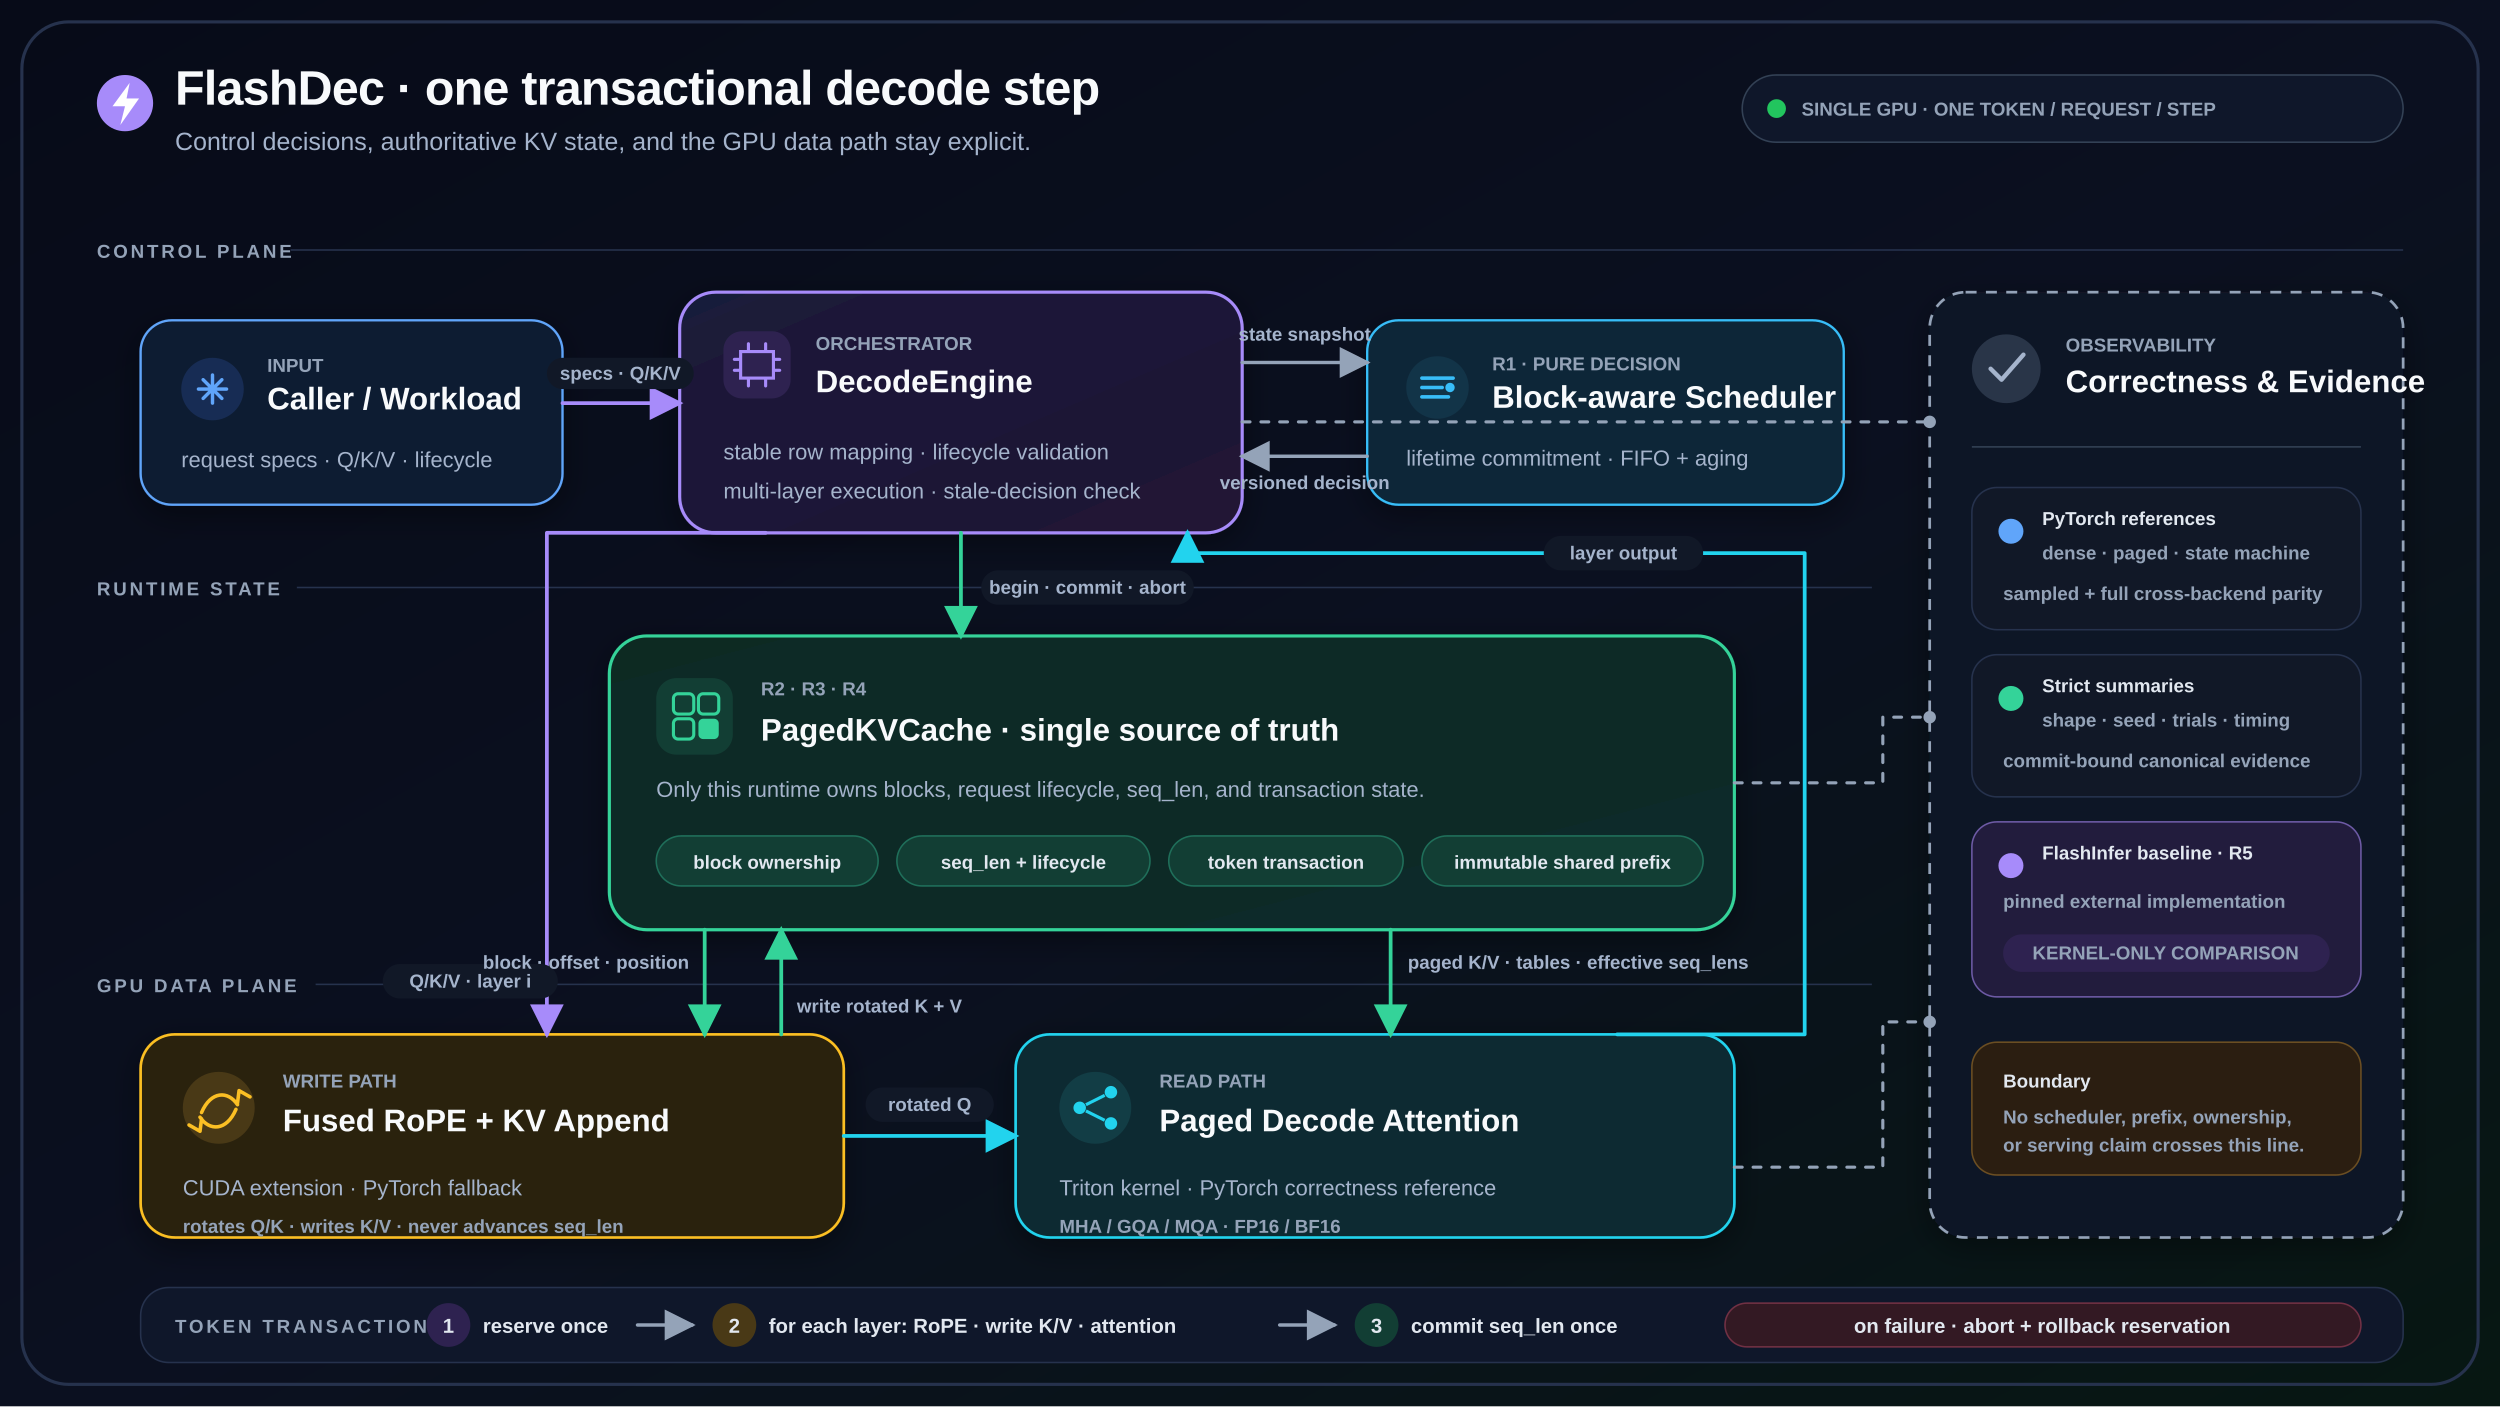
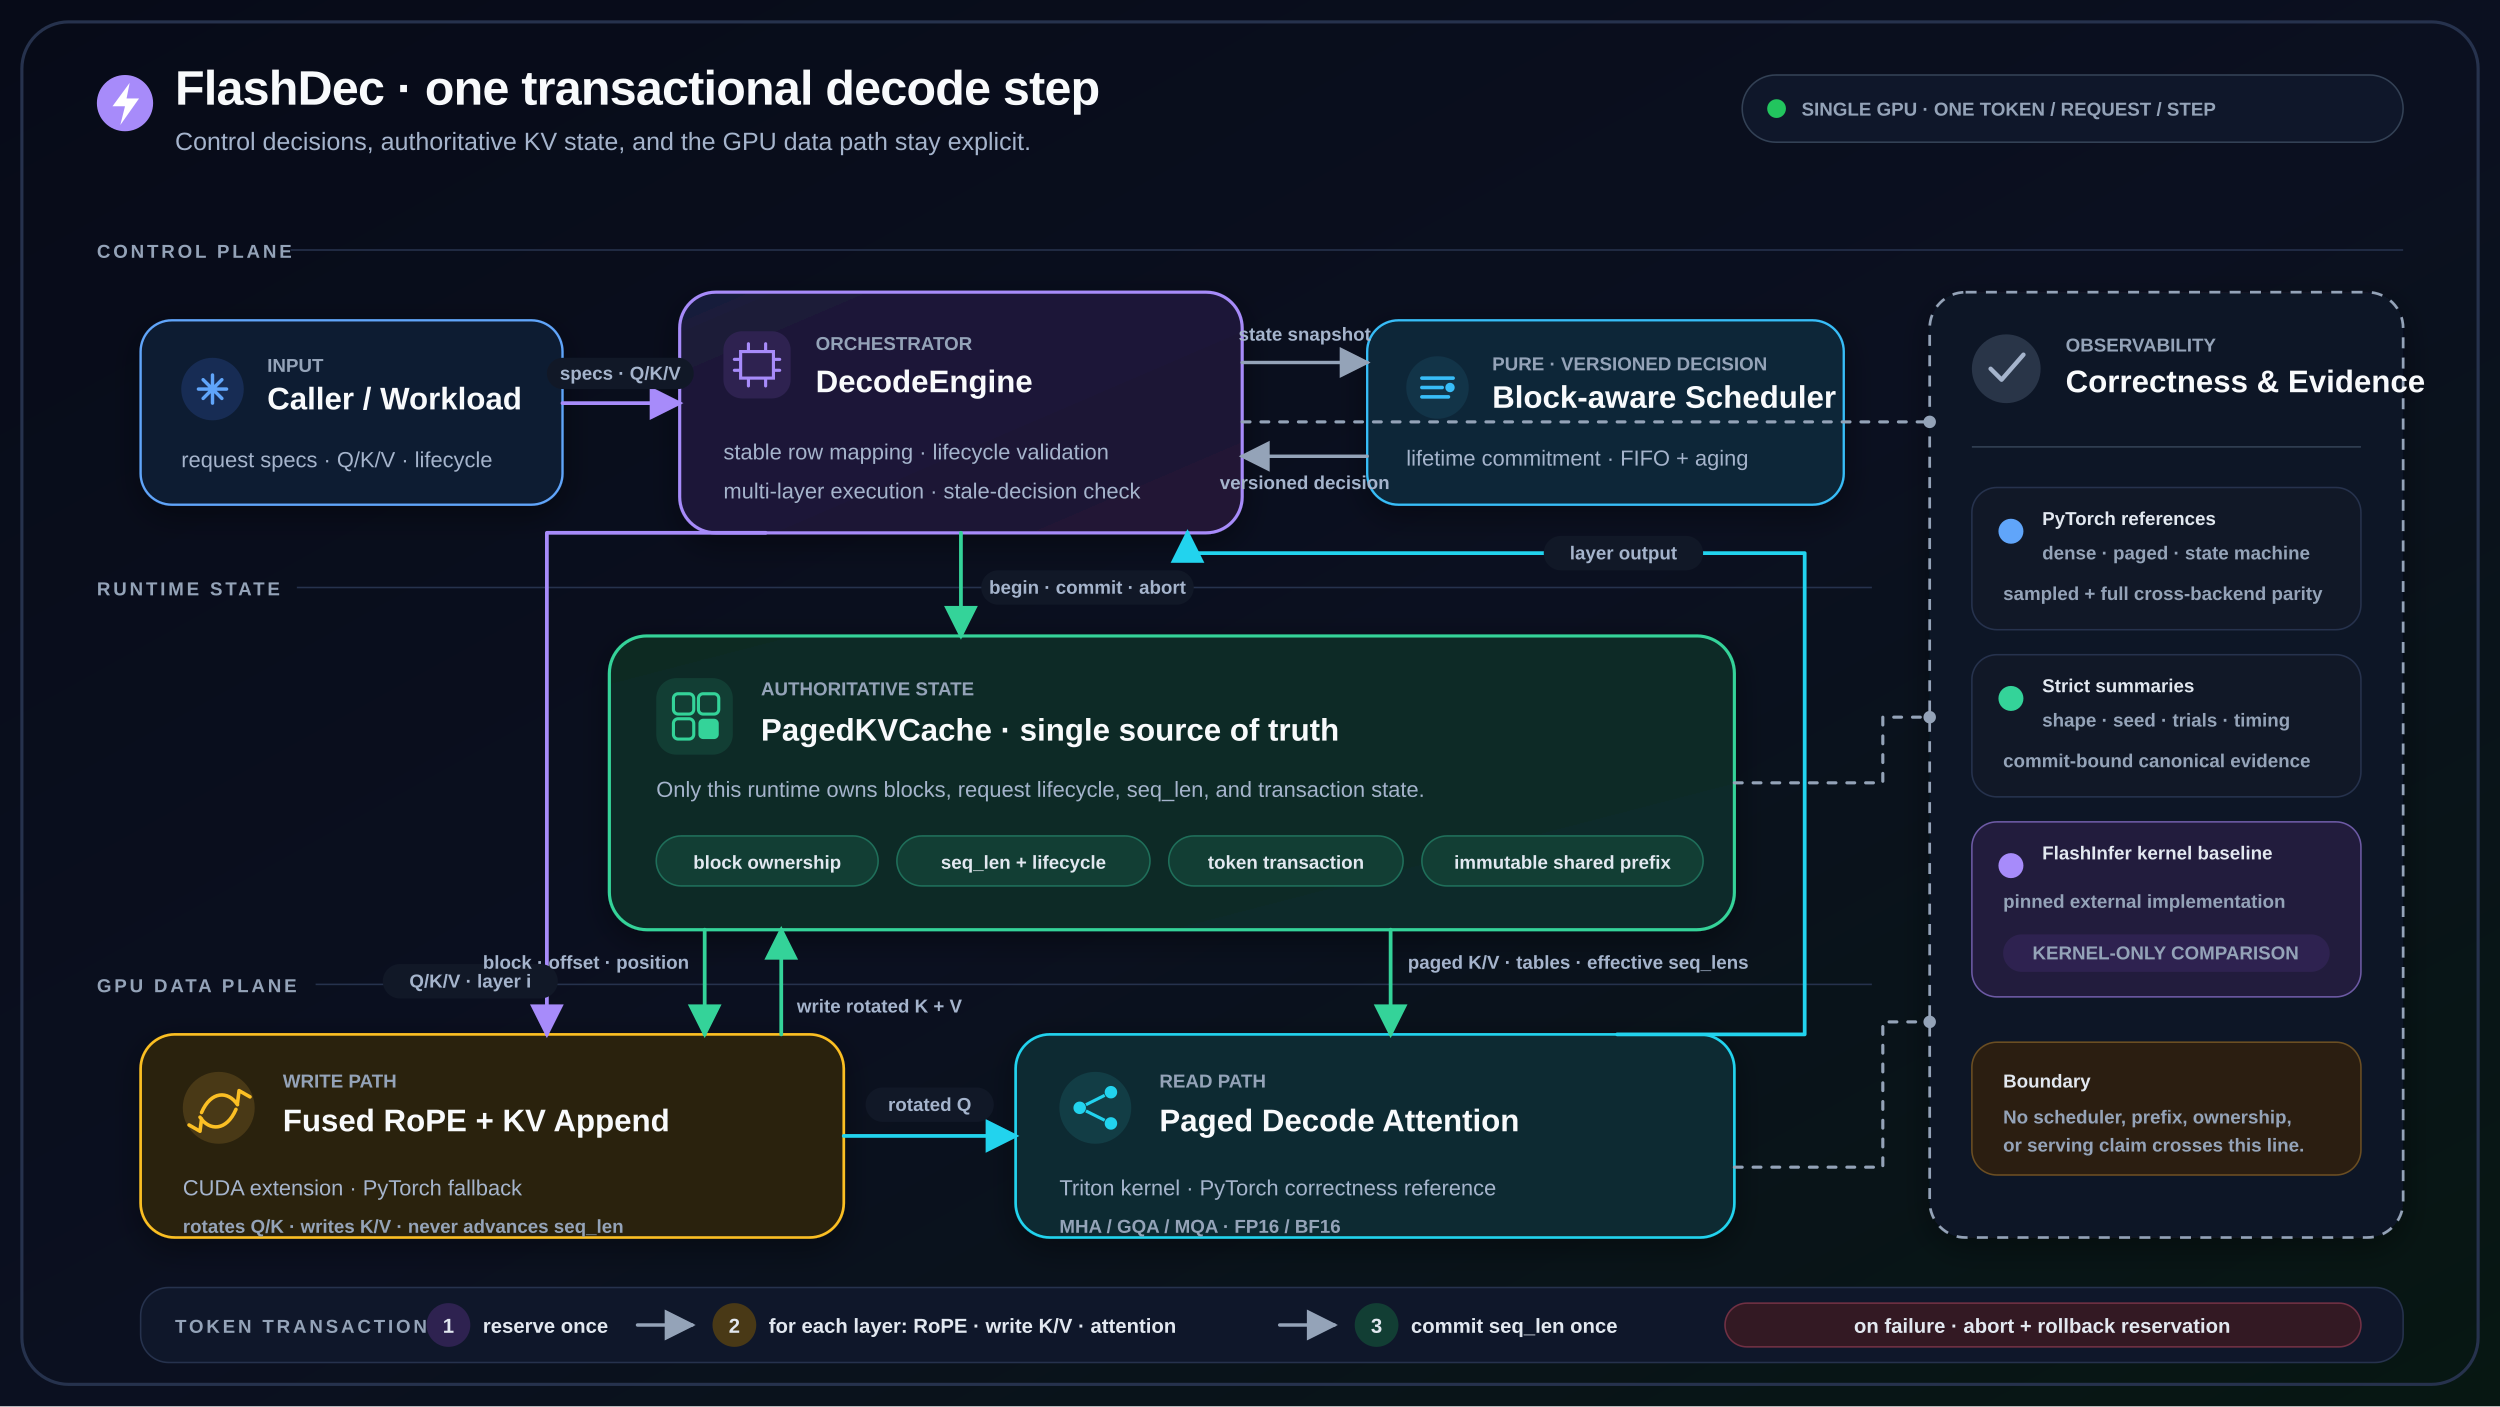
<svg xmlns="http://www.w3.org/2000/svg" width="1600" height="900" viewBox="0 0 1600 900" role="img" aria-labelledby="title desc">
  <defs>
    <linearGradient id="canvas" x1="0" y1="0" x2="1" y2="1">
      <stop offset="0" stop-color="#070b18" />
      <stop offset="0.52" stop-color="#0b1020" />
      <stop offset="1" stop-color="#071712" />
    </linearGradient>
    <linearGradient id="engine" x1="0" y1="0" x2="1" y2="1">
      <stop offset="0" stop-color="#191a3a" />
      <stop offset="1" stop-color="#211734" />
    </linearGradient>
    <linearGradient id="cache" x1="0" y1="0" x2="1" y2="1">
      <stop offset="0" stop-color="#092b24" />
      <stop offset="1" stop-color="#0a292a" />
    </linearGradient>
    <filter id="shadow" x="-20%" y="-25%" width="140%" height="160%">
      <feDropShadow dx="0" dy="6" stdDeviation="10" flood-color="#000000" flood-opacity="0.38" />
    </filter>
    <marker id="arrow" markerWidth="9" markerHeight="9" refX="8" refY="4.5" orient="auto" markerUnits="strokeWidth">
      <path d="M0 0 9 4.5 0 9Z" fill="#94a3b8" />
    </marker>
    <marker id="arrow-purple" markerWidth="9" markerHeight="9" refX="8" refY="4.5" orient="auto" markerUnits="strokeWidth">
      <path d="M0 0 9 4.5 0 9Z" fill="#a78bfa" />
    </marker>
    <marker id="arrow-green" markerWidth="9" markerHeight="9" refX="8" refY="4.5" orient="auto" markerUnits="strokeWidth">
      <path d="M0 0 9 4.5 0 9Z" fill="#34d399" />
    </marker>
    <marker id="arrow-cyan" markerWidth="9" markerHeight="9" refX="8" refY="4.5" orient="auto" markerUnits="strokeWidth">
      <path d="M0 0 9 4.5 0 9Z" fill="#22d3ee" />
    </marker>
    <style>
      text { font-family: Arial, Helvetica, sans-serif; }
      .title { fill: #f8fafc; font-size: 31px; font-weight: 750; letter-spacing: -0.5px; }
      .subtitle { fill: #a5b4cc; font-size: 16px; font-weight: 500; }
      .lane { fill: #94a3b8; font-size: 12px; font-weight: 750; letter-spacing: 1.8px; }
      .card-title { fill: #f8fafc; font-size: 20px; font-weight: 730; }
      .card-copy { fill: #a5b4cc; font-size: 14px; font-weight: 500; }
      .small { fill: #94a3b8; font-size: 12px; font-weight: 600; }
      .edge-label { fill: #a5b4cc; font-size: 12px; font-weight: 650; }
      .chip { fill: #e2e8f0; font-size: 12px; font-weight: 650; }
      .step { fill: #e2e8f0; font-size: 13px; font-weight: 650; }
-       .milestone { fill: #34d399; font-size: 11px; font-weight: 800; letter-spacing: 0.6px; }
      .edge { fill: none; stroke: #94a3b8; stroke-width: 2.2; stroke-linecap: round; stroke-linejoin: round; }
      .edge-purple { fill: none; stroke: #a78bfa; stroke-width: 2.4; stroke-linecap: round; stroke-linejoin: round; }
      .edge-green { fill: none; stroke: #34d399; stroke-width: 2.4; stroke-linecap: round; stroke-linejoin: round; }
      .edge-cyan { fill: none; stroke: #22d3ee; stroke-width: 2.4; stroke-linecap: round; stroke-linejoin: round; }
      .evidence-edge { fill: none; stroke: #94a3b8; stroke-width: 2; stroke-dasharray: 5 7; stroke-linecap: round; }
    </style>
  </defs>
  <rect width="1600" height="900" fill="url(#canvas)" />
  <rect x="14" y="14" width="1572" height="872" rx="30" fill="none" stroke="#26324d" stroke-width="2" />
  <g transform="translate(62 48)">
    <circle cx="18" cy="18" r="18" fill="#a78bfa" />
    <path d="M21 5 10 20h8l-3 12 12-17h-8Z" fill="#ffffff" />
    <text x="50" y="19" class="title">FlashDec · one transactional decode step</text>
    <text x="50" y="48" class="subtitle">Control decisions, authoritative KV state, and the GPU data path stay explicit.</text>
  </g>
  <g transform="translate(1115 48)">
    <rect width="423" height="43" rx="21.5" fill="#0f172a" stroke="#334155" />
    <circle cx="22" cy="21.5" r="6" fill="#22c55e" />
    <text x="38" y="26" class="small">SINGLE GPU · ONE TOKEN / REQUEST / STEP</text>
  </g>
  <g>
    <text x="62" y="165" class="lane">CONTROL PLANE</text>
    <line x1="186" y1="160" x2="1538" y2="160" stroke="#26324d" />
    <text x="62" y="381" class="lane">RUNTIME STATE</text>
    <line x1="190" y1="376" x2="1198" y2="376" stroke="#26324d" />
    <text x="62" y="635" class="lane">GPU DATA PLANE</text>
    <line x1="202" y1="630" x2="1198" y2="630" stroke="#26324d" />
  </g>
  <g filter="url(#shadow)">
    <rect x="90" y="205" width="270" height="118" rx="20" fill="#0d1b32" stroke="#60a5fa" stroke-width="1.5" />
  </g>
  <g transform="translate(116 229)">
    <circle cx="20" cy="20" r="20" fill="#172c54" />
    <path d="M11 20h18M20 11v18M14 14l12 12M26 14 14 26" fill="none" stroke="#60a5fa" stroke-width="2.2" stroke-linecap="round" />
    <text x="55" y="9" class="small" fill="#60a5fa">INPUT</text>
    <text x="55" y="33" class="card-title">Caller / Workload</text>
    <text x="0" y="70" class="card-copy">request specs · Q/K/V · lifecycle</text>
  </g>
  <g filter="url(#shadow)">
    <rect x="435" y="187" width="360" height="154" rx="23" fill="url(#engine)" stroke="#a78bfa" stroke-width="2" />
  </g>
  <g transform="translate(463 212)">
    <rect x="0" y="0" width="43" height="43" rx="12" fill="#2e2250" />
    <path d="M11 13h21v17H11zM16 8v5M27 8v5M16 30v5M27 30v5M7 18h4M7 25h4M32 18h4M32 25h4" fill="none" stroke="#a78bfa" stroke-width="2" stroke-linecap="round" />
    <text x="59" y="12" class="small" fill="#a78bfa">ORCHESTRATOR</text>
    <text x="59" y="39" class="card-title">DecodeEngine</text>
    <text x="0" y="82" class="card-copy">stable row mapping · lifecycle validation</text>
    <text x="0" y="107" class="card-copy">multi-layer execution · stale-decision check</text>
  </g>
  <g filter="url(#shadow)">
    <rect x="875" y="205" width="305" height="118" rx="20" fill="#082737" stroke="#38bdf8" stroke-width="1.5" />
  </g>
  <g transform="translate(900 228)">
    <circle cx="20" cy="20" r="20" fill="#123448" />
    <path d="M10 14h20M10 20h13M10 26h17" fill="none" stroke="#38bdf8" stroke-width="2.3" stroke-linecap="round" />
    <circle cx="28" cy="20" r="3" fill="#38bdf8" />
-     <text x="55" y="9" class="small" fill="#38bdf8">R1 · PURE DECISION</text>
+     <text x="55" y="9" class="small" fill="#38bdf8">PURE · VERSIONED DECISION</text>
    <text x="55" y="33" class="card-title">Block-aware Scheduler</text>
    <text x="0" y="70" class="card-copy">lifetime commitment · FIFO + aging</text>
  </g>
  <path d="M360 258H435" class="edge-purple" marker-end="url(#arrow-purple)" />
  <rect x="350" y="229" width="94" height="20" rx="10" fill="#111827" />
  <text x="397" y="243" text-anchor="middle" class="edge-label">specs · Q/K/V</text>
  <path d="M795 232H875" class="edge" marker-end="url(#arrow)" />
  <text x="835" y="218" text-anchor="middle" class="edge-label">state snapshot</text>
  <path d="M875 292H795" class="edge" marker-end="url(#arrow)" />
  <text x="835" y="313" text-anchor="middle" class="edge-label">versioned decision</text>
  <g filter="url(#shadow)">
    <rect x="390" y="407" width="720" height="188" rx="24" fill="url(#cache)" stroke="#34d399" stroke-width="2" />
  </g>
  <g transform="translate(420 432)">
    <g>
      <rect x="0" y="2" width="49" height="49" rx="13" fill="#123e34" />
      <rect x="11" y="12" width="13" height="13" rx="3" fill="none" stroke="#34d399" stroke-width="2" />
      <rect x="27" y="12" width="13" height="13" rx="3" fill="none" stroke="#34d399" stroke-width="2" />
      <rect x="11" y="28" width="13" height="13" rx="3" fill="none" stroke="#34d399" stroke-width="2" />
      <rect x="27" y="28" width="13" height="13" rx="3" fill="#34d399" />
    </g>
-     <text x="67" y="13" class="small" fill="#34d399">R2 · R3 · R4</text>
+     <text x="67" y="13" class="small" fill="#34d399">AUTHORITATIVE STATE</text>
    <text x="67" y="42" class="card-title">PagedKVCache · single source of truth</text>
    <text x="0" y="78" class="card-copy">Only this runtime owns blocks, request lifecycle, seq_len, and transaction state.</text>
    <g transform="translate(0 103)">
      <rect width="142" height="32" rx="16" fill="#123e34" stroke="#1f6f5a" />
      <text x="71" y="21" text-anchor="middle" class="chip">block ownership</text>
      <rect x="154" width="162" height="32" rx="16" fill="#123e34" stroke="#1f6f5a" />
      <text x="235" y="21" text-anchor="middle" class="chip">seq_len + lifecycle</text>
      <rect x="328" width="150" height="32" rx="16" fill="#123e34" stroke="#1f6f5a" />
      <text x="403" y="21" text-anchor="middle" class="chip">token transaction</text>
      <rect x="490" width="180" height="32" rx="16" fill="#123e34" stroke="#1f6f5a" />
      <text x="580" y="21" text-anchor="middle" class="chip">immutable shared prefix</text>
    </g>
  </g>
  <path d="M615 341V407" class="edge-green" marker-end="url(#arrow-green)" />
  <rect x="628" y="365" width="136" height="22" rx="11" fill="#111827" />
  <text x="696" y="380" text-anchor="middle" class="edge-label">begin · commit · abort</text>
  <g filter="url(#shadow)">
    <rect x="90" y="662" width="450" height="130" rx="22" fill="#2a210d" stroke="#fbbf24" stroke-width="1.7" />
  </g>
  <g transform="translate(117 686)">
    <circle cx="23" cy="23" r="23" fill="#493916" />
    <path d="M12 26c6-14 17-14 23-5M35 20l1-8 7 4M34 24c-6 14-17 14-23 5M12 30l-1 8-7-4" fill="none" stroke="#fbbf24" stroke-width="2.3" stroke-linecap="round" stroke-linejoin="round" />
    <text x="64" y="10" class="small" fill="#fbbf24">WRITE PATH</text>
    <text x="64" y="38" class="card-title">Fused RoPE + KV Append</text>
    <text x="0" y="79" class="card-copy">CUDA extension · PyTorch fallback</text>
    <text x="0" y="103" class="small">rotates Q/K · writes K/V · never advances seq_len</text>
  </g>
  <g filter="url(#shadow)">
    <rect x="650" y="662" width="460" height="130" rx="22" fill="#082b32" stroke="#22d3ee" stroke-width="1.7" />
  </g>
  <g transform="translate(678 686)">
    <circle cx="23" cy="23" r="23" fill="#123d45" />
    <circle cx="13" cy="23" r="4" fill="#22d3ee" />
    <circle cx="33" cy="13" r="4" fill="#22d3ee" />
    <circle cx="33" cy="33" r="4" fill="#22d3ee" />
    <path d="M17 21 29 15M17 25l12 6" stroke="#22d3ee" stroke-width="2" />
    <text x="64" y="10" class="small" fill="#67e8f9">READ PATH</text>
    <text x="64" y="38" class="card-title">Paged Decode Attention</text>
    <text x="0" y="79" class="card-copy">Triton kernel · PyTorch correctness reference</text>
    <text x="0" y="103" class="small">MHA / GQA / MQA · FP16 / BF16</text>
  </g>
  <path d="M490 341H350V662" class="edge-purple" marker-end="url(#arrow-purple)" />
  <rect x="245" y="617" width="112" height="22" rx="11" fill="#111827" />
  <text x="301" y="632" text-anchor="middle" class="edge-label">Q/K/V · layer i</text>
  <path d="M451 595V662" class="edge-green" marker-end="url(#arrow-green)" />
  <text x="441" y="620" text-anchor="end" class="edge-label">block · offset · position</text>
  <path d="M500 662V595" class="edge-green" marker-end="url(#arrow-green)" />
  <text x="510" y="648" class="edge-label">write rotated K + V</text>
  <path d="M540 727H650" class="edge-cyan" marker-end="url(#arrow-cyan)" />
  <rect x="554" y="696" width="82" height="22" rx="11" fill="#111827" />
  <text x="595" y="711" text-anchor="middle" class="edge-label">rotated Q</text>
  <path d="M890 595V662" class="edge-green" marker-end="url(#arrow-green)" />
  <text x="901" y="620" class="edge-label">paged K/V · tables · effective seq_lens</text>
  <path d="M1035 662H1155V354H760V341" class="edge-cyan" marker-end="url(#arrow-cyan)" />
  <rect x="988" y="343" width="102" height="22" rx="11" fill="#111827" />
  <text x="1039" y="358" text-anchor="middle" class="edge-label">layer output</text>
  <g filter="url(#shadow)">
    <rect x="1235" y="187" width="303" height="605" rx="23" fill="#111827" stroke="#94a3b8" stroke-width="1.7" stroke-dasharray="7 6" />
  </g>
  <g transform="translate(1262 214)">
    <circle cx="22" cy="22" r="22" fill="#293548" />
    <path d="m12 22 7 7 14-16" fill="none" stroke="#a5b4cc" stroke-width="2.8" stroke-linecap="round" stroke-linejoin="round" />
    <text x="60" y="11" class="small">OBSERVABILITY</text>
    <text x="60" y="37" class="card-title">Correctness &amp; Evidence</text>
    <line x1="0" y1="72" x2="249" y2="72" stroke="#334155" />
    <g transform="translate(0 98)">
      <rect width="249" height="91" rx="16" fill="#111827" stroke="#26324d" />
      <circle cx="25" cy="28" r="8" fill="#60a5fa" />
      <text x="45" y="24" class="chip">PyTorch references</text>
      <text x="45" y="46" class="small">dense · paged · state machine</text>
      <text x="20" y="72" class="small">sampled + full cross-backend parity</text>
    </g>
    <g transform="translate(0 205)">
      <rect width="249" height="91" rx="16" fill="#111827" stroke="#26324d" />
      <circle cx="25" cy="28" r="8" fill="#34d399" />
      <text x="45" y="24" class="chip">Strict summaries</text>
      <text x="45" y="46" class="small">shape · seed · trials · timing</text>
      <text x="20" y="72" class="small">commit-bound canonical evidence</text>
    </g>
    <g transform="translate(0 312)">
      <rect width="249" height="112" rx="16" fill="#221c3d" stroke="#6d5aa5" />
      <circle cx="25" cy="28" r="8" fill="#a78bfa" />
-       <text x="45" y="24" class="chip">FlashInfer baseline · R5</text>
+       <text x="45" y="24" class="chip">FlashInfer kernel baseline</text>
      <text x="20" y="55" class="small">pinned external implementation</text>
      <rect x="20" y="72" width="209" height="24" rx="12" fill="#2e2250" />
      <text x="124" y="88" text-anchor="middle" class="small" fill="#c4b5fd">KERNEL-ONLY COMPARISON</text>
    </g>
    <g transform="translate(0 453)">
      <rect width="249" height="85" rx="16" fill="#2b1e11" stroke="#6b4e22" />
      <text x="20" y="29" class="chip">Boundary</text>
      <text x="20" y="52" class="small">No scheduler, prefix, ownership,</text>
      <text x="20" y="70" class="small">or serving claim crosses this line.</text>
    </g>
  </g>
  <path d="M795 270H1235" class="evidence-edge" />
  <path d="M1110 501H1205V459H1235" class="evidence-edge" />
  <path d="M1110 747H1205V654H1235" class="evidence-edge" />
  <circle cx="1235" cy="270" r="4" fill="#94a3b8" />
  <circle cx="1235" cy="459" r="4" fill="#94a3b8" />
  <circle cx="1235" cy="654" r="4" fill="#94a3b8" />
  <g transform="translate(90 824)">
    <rect width="1448" height="48" rx="18" fill="#0f172a" stroke="#26324d" />
    <text x="22" y="29" class="lane" fill="#a78bfa">TOKEN TRANSACTION</text>
    <circle cx="197" cy="24" r="14" fill="#2e2250" />
    <text x="197" y="29" text-anchor="middle" class="step" fill="#c4b5fd">1</text>
    <text x="219" y="29" class="step">reserve once</text>
    <path d="M318 24h35" class="edge" marker-end="url(#arrow)" />
    <circle cx="380" cy="24" r="14" fill="#493916" />
    <text x="380" y="29" text-anchor="middle" class="step" fill="#fbbf24">2</text>
    <text x="402" y="29" class="step">for each layer: RoPE · write K/V · attention</text>
    <path d="M729 24h35" class="edge" marker-end="url(#arrow)" />
    <circle cx="791" cy="24" r="14" fill="#123e34" />
    <text x="791" y="29" text-anchor="middle" class="step" fill="#34d399">3</text>
    <text x="813" y="29" class="step">commit seq_len once</text>
    <rect x="1014" y="10" width="407" height="28" rx="14" fill="#331923" stroke="#713044" />
    <text x="1217" y="29" text-anchor="middle" class="step" fill="#fb7185">on failure · abort + rollback reservation</text>
  </g>
</svg>
